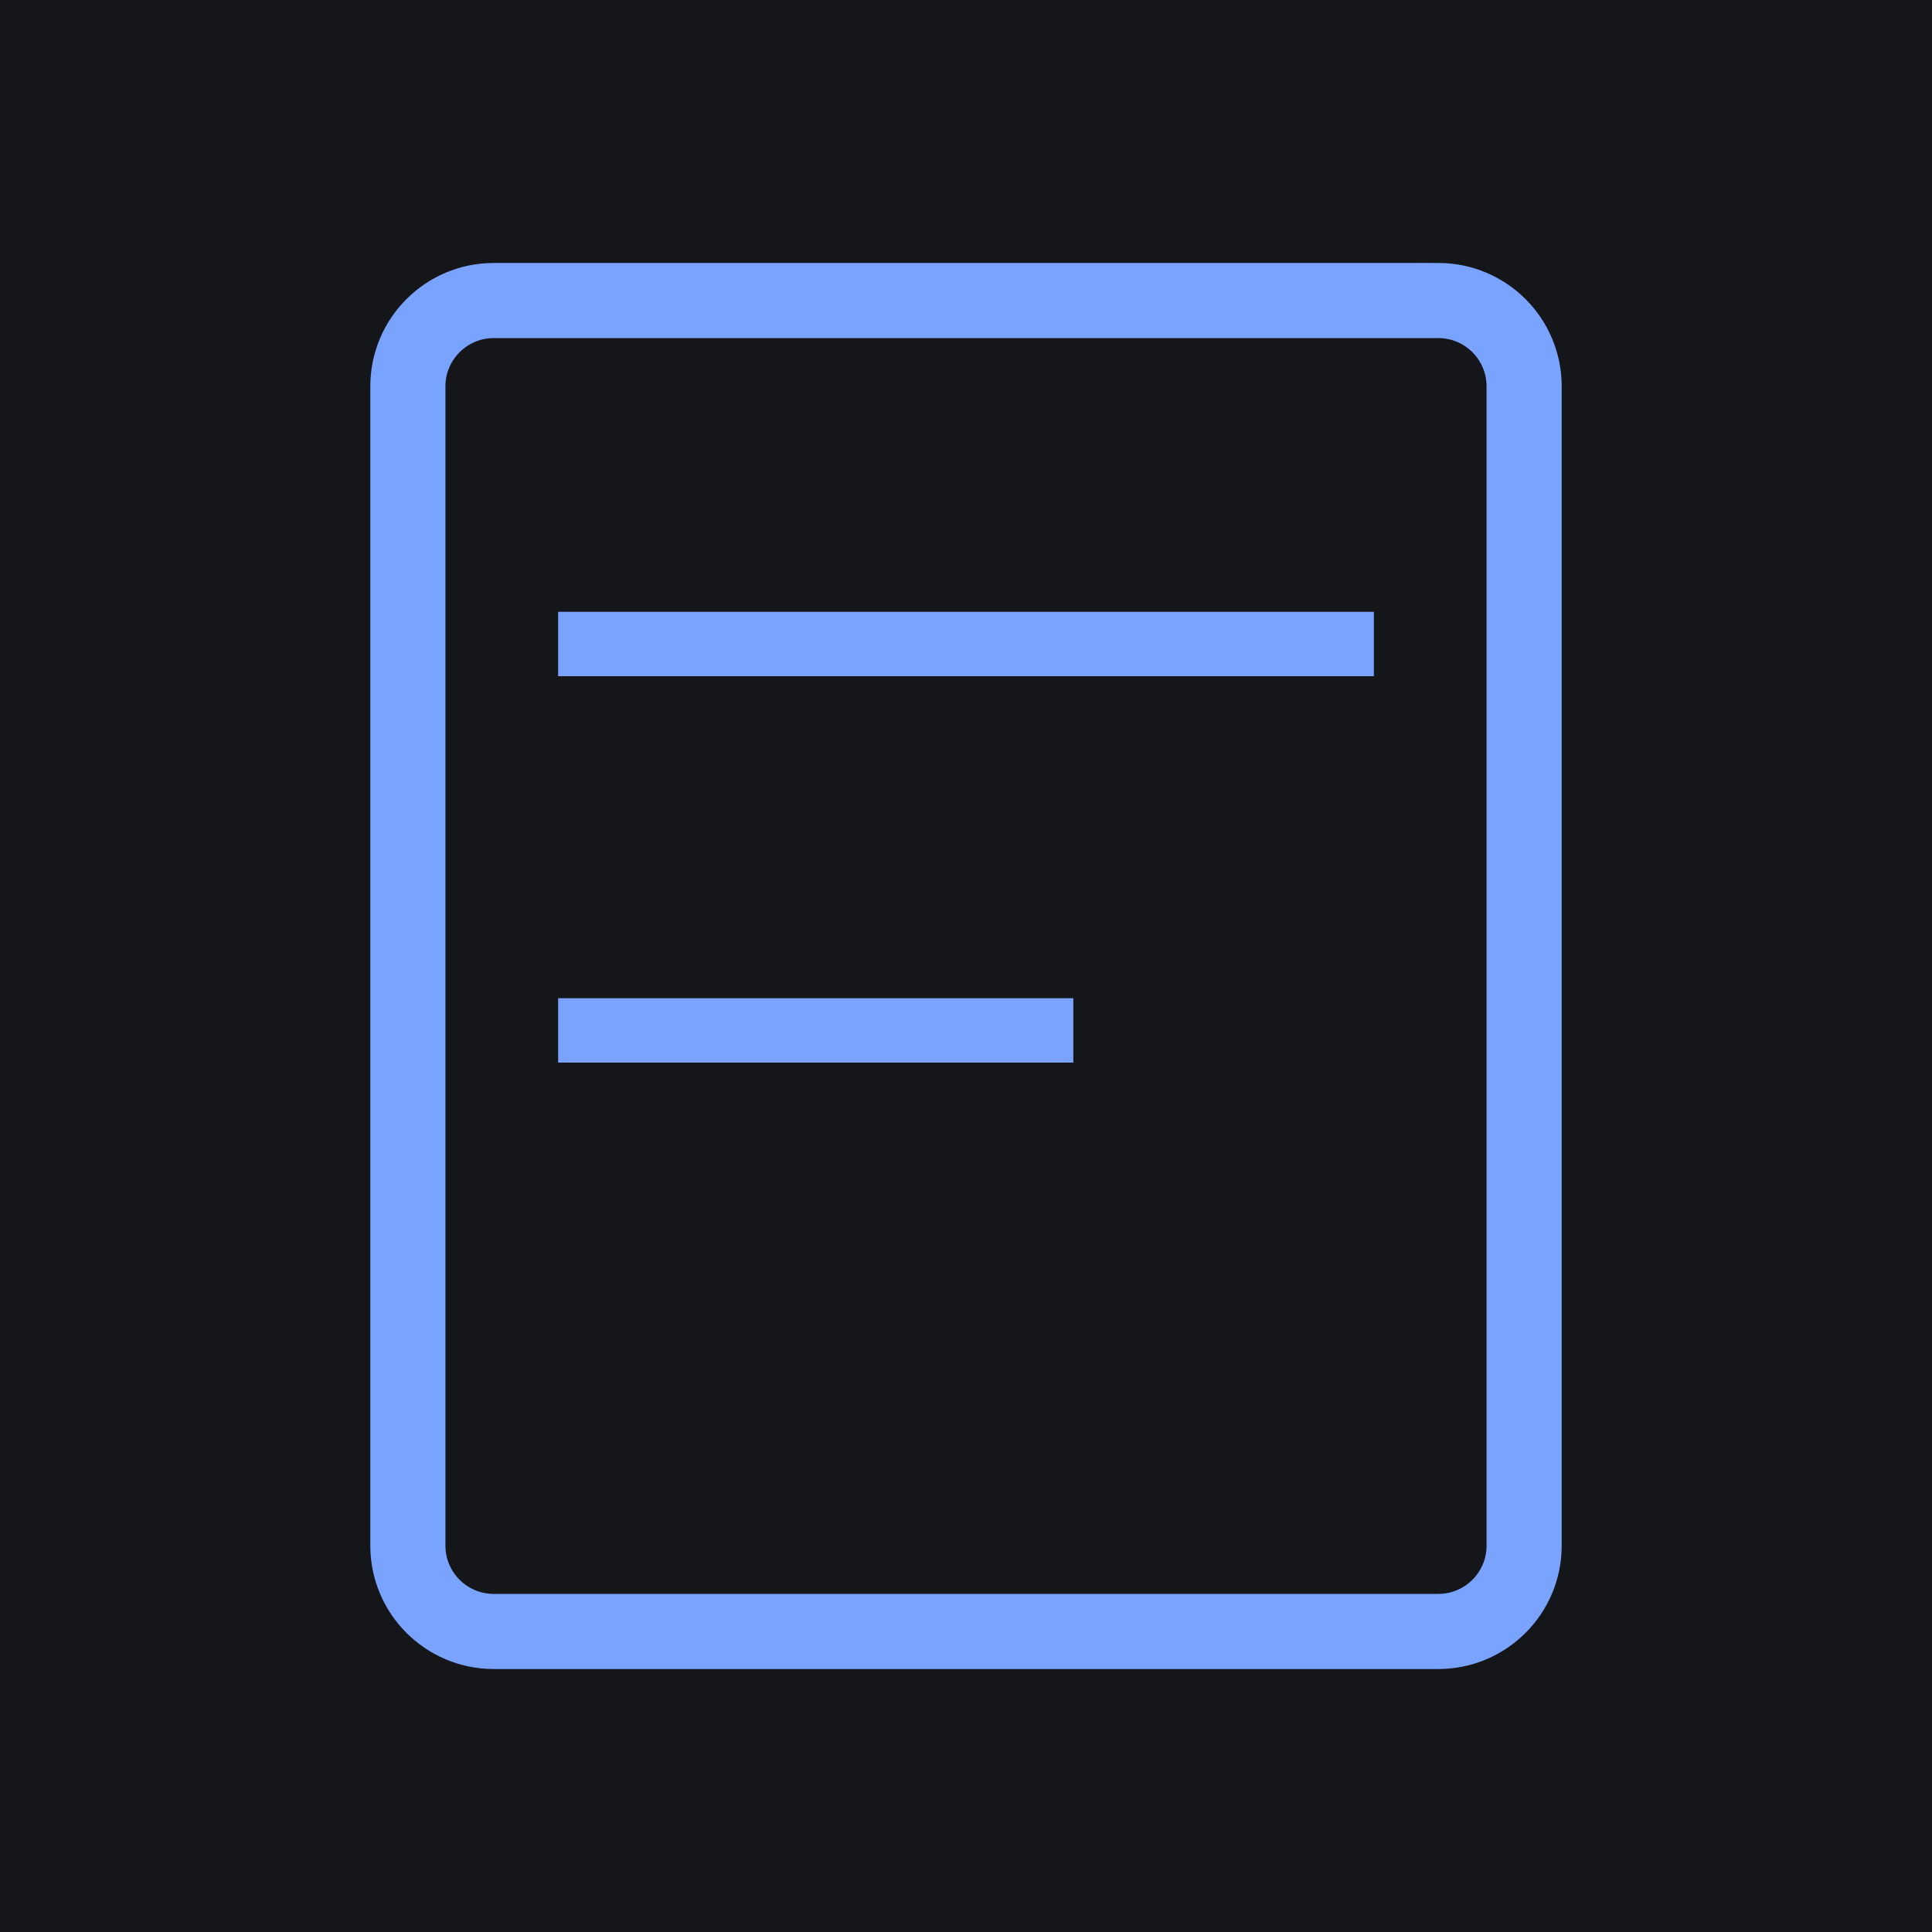
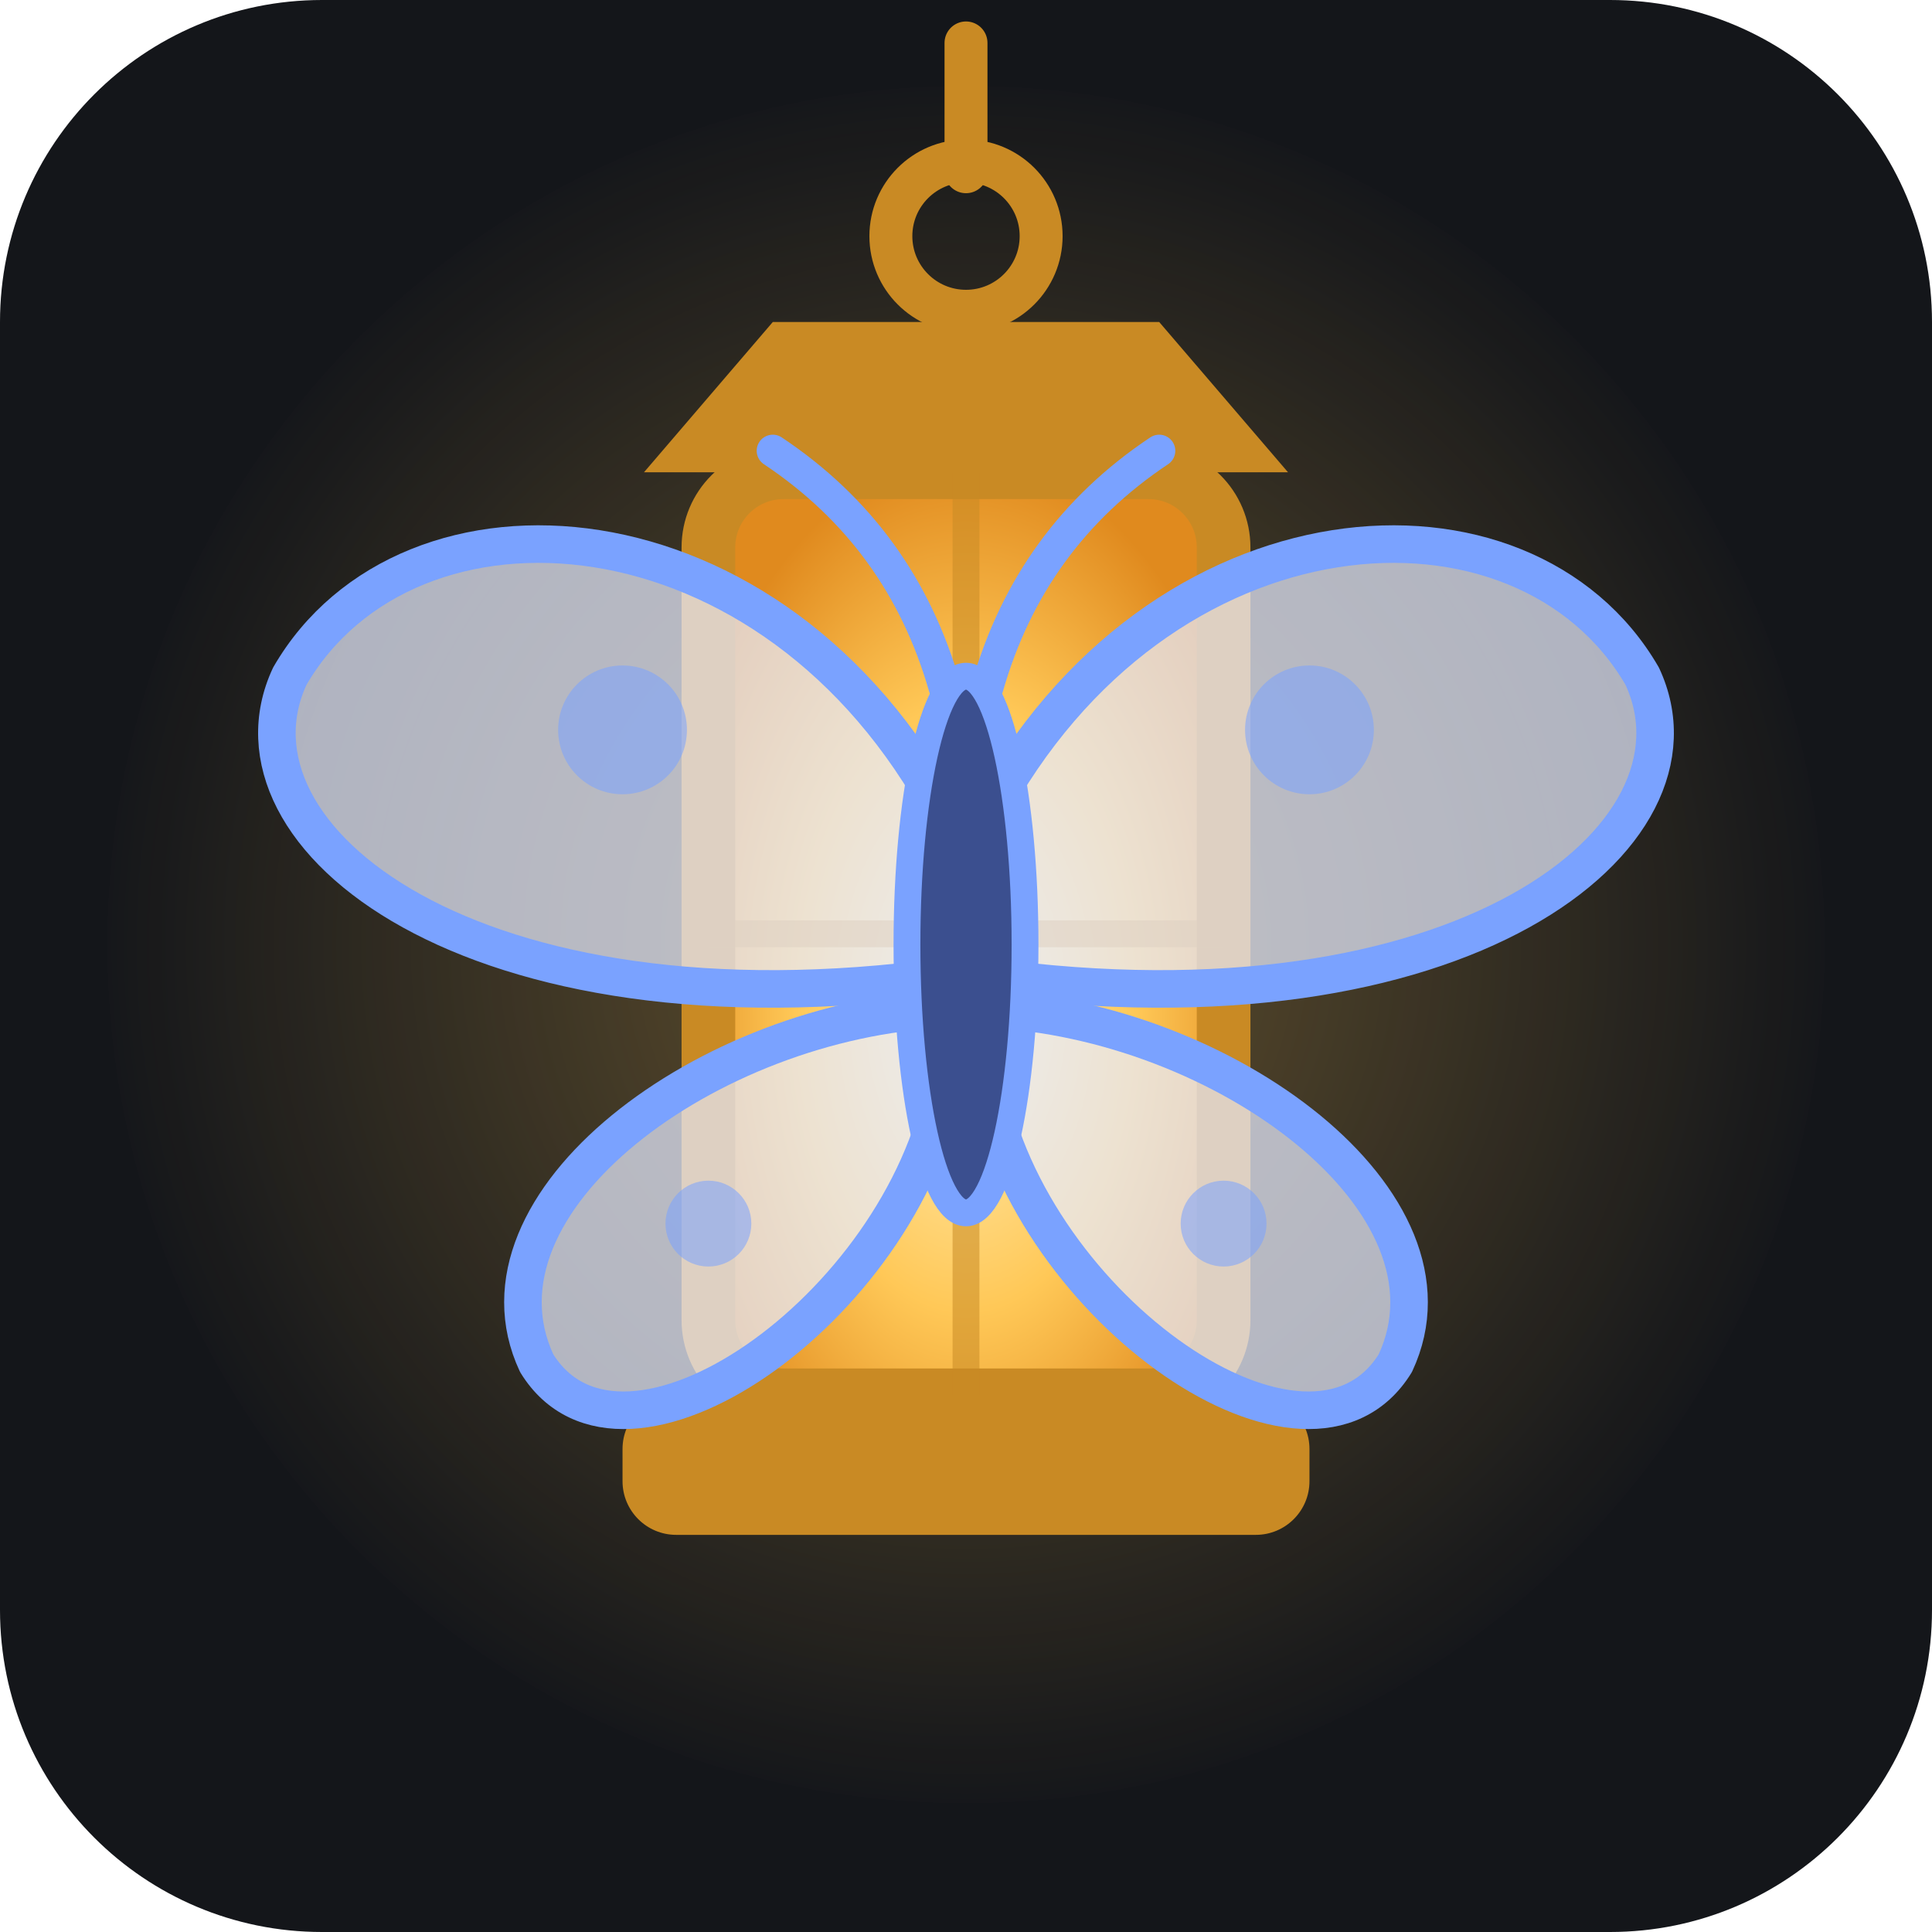
<svg xmlns="http://www.w3.org/2000/svg" viewBox="0 0 180 180">
-   <rect width="180" height="180" fill="#14161a" />
-   <rect x="38" y="28" width="104" height="124" rx="8" fill="none" stroke="#7aa2ff" stroke-width="7" />
-   <path d="M52 60H128M52 96H100" stroke="#7aa2ff" stroke-width="6" fill="none" />
+   <defs>
+     <radialGradient id="g" cx="50%" cy="58%" r="60%">
+       <stop offset="0" stop-color="#fff3c4" />
+       <stop offset=".55" stop-color="#ffc857" />
+       <stop offset="1" stop-color="#e08a1e" />
+     </radialGradient>
+     <radialGradient id="h" cx="50%" cy="50%" r="50%">
+       <stop offset="0" stop-color="#ffc857" stop-opacity=".35" />
+       <stop offset="1" stop-color="#ffc857" stop-opacity="0" />
+     </radialGradient>
+     <g id="w">
+       <path d="M88 76C72 46 38 44 27 63C20 78 44 97 88 91Z" />
+       <path d="M88 94C66 95 43 112 50 127C58 140 84 122 88 101Z" />
+     </g>
+   </defs>
+   <rect width="180" height="180" rx="30" fill="#14161a" />
+   <circle cx="90" cy="88" r="80" fill="url(#h)" />
+   <path d="M90 4V16" stroke="#c98a24" stroke-width="4" stroke-linecap="round" />
+   <circle cx="90" cy="22" r="7" fill="none" stroke="#c98a24" stroke-width="4" />
+   <path d="M60 44L72 30H108L120 44Z" fill="#c98a24" />
+   <rect x="66" y="44" width="48" height="86" rx="7" fill="url(#g)" stroke="#c98a24" stroke-width="5" />
+   <path d="M90 44V130M66 87H114" stroke="#c98a24" stroke-width="2.5" opacity=".55" />
+   <rect x="58" y="130" width="64" height="13" rx="5" fill="#c98a24" />
+   <g fill="#e6ecff" fill-opacity=".72" stroke="#7aa2ff" stroke-width="3.5" stroke-linejoin="round">
+     <use href="#w" />
+     <use href="#w" transform="translate(180 0) scale(-1 1)" />
+   </g>
+   <g fill="#7aa2ff" fill-opacity=".55">
+     <circle cx="58" cy="68" r="6" />
+     <circle cx="122" cy="68" r="6" />
+     <circle cx="66" cy="114" r="4" />
+     <circle cx="114" cy="114" r="4" />
+   </g>
+   <path d="M88 64Q84 50 72 42M92 64Q96 50 108 42" fill="none" stroke="#7aa2ff" stroke-width="3" stroke-linecap="round" />
+   <ellipse cx="90" cy="88" rx="5.5" ry="25" fill="#3b4f8f" stroke="#7aa2ff" stroke-width="2.5" />
</svg>
